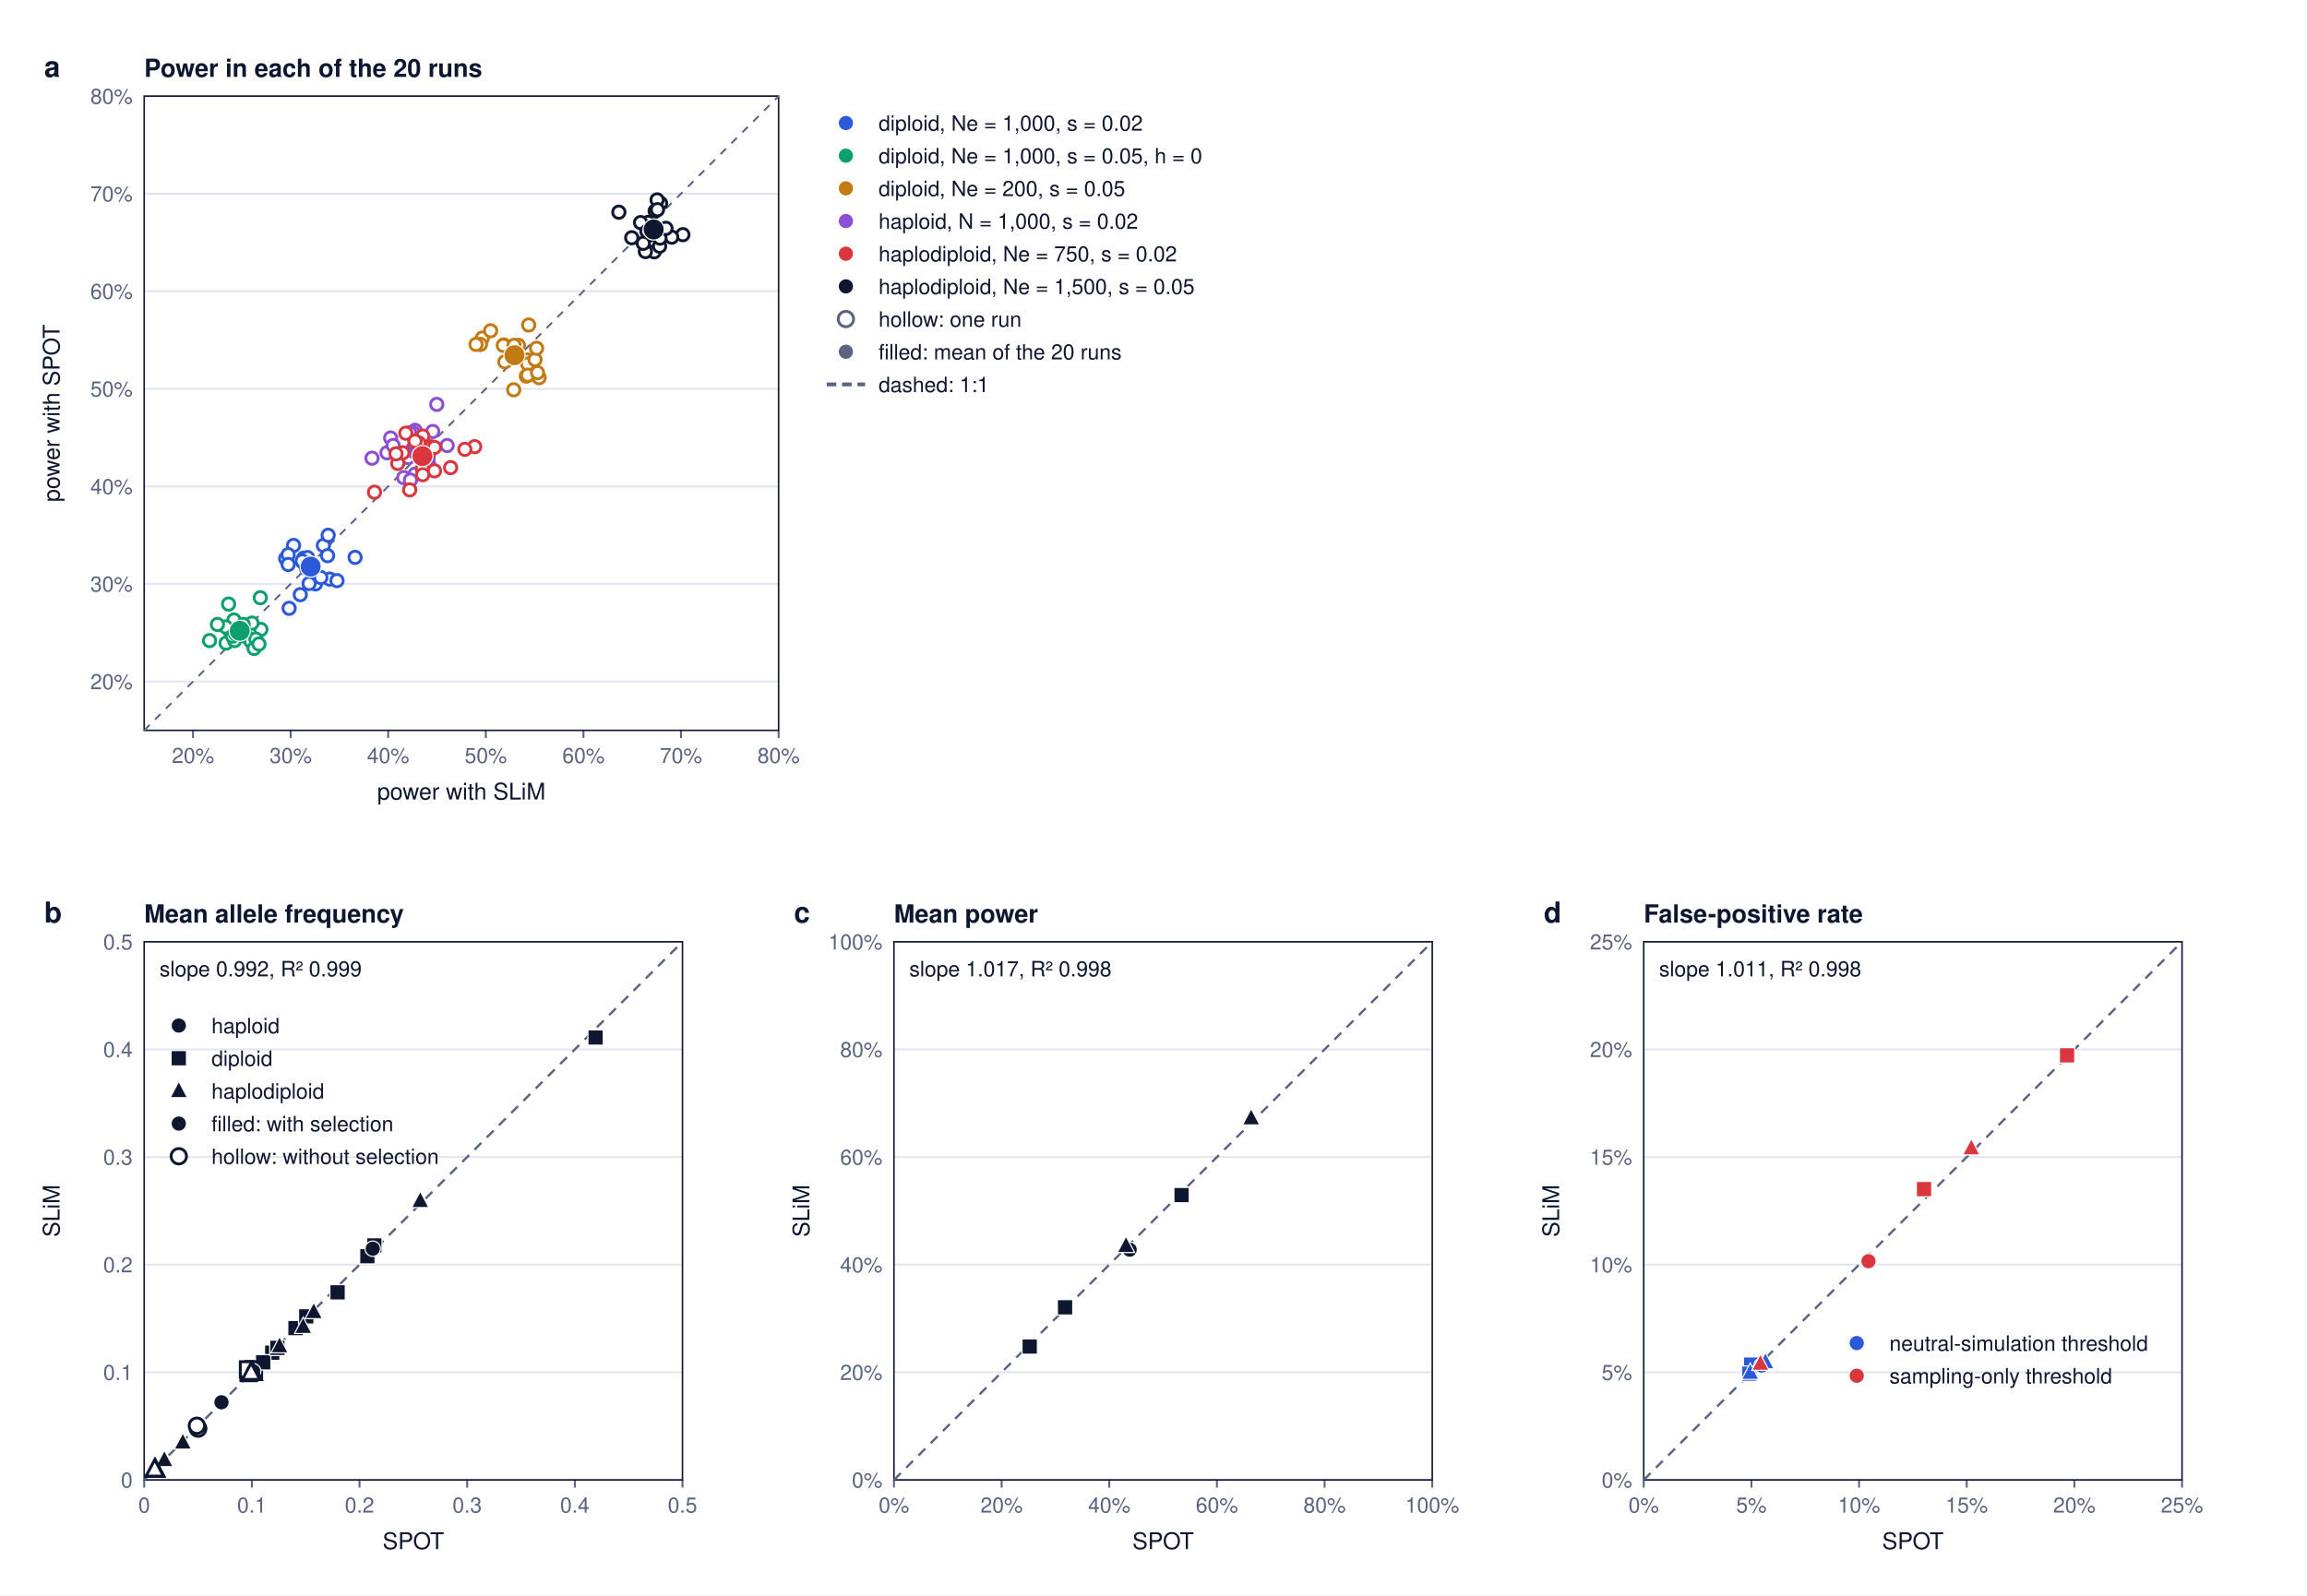
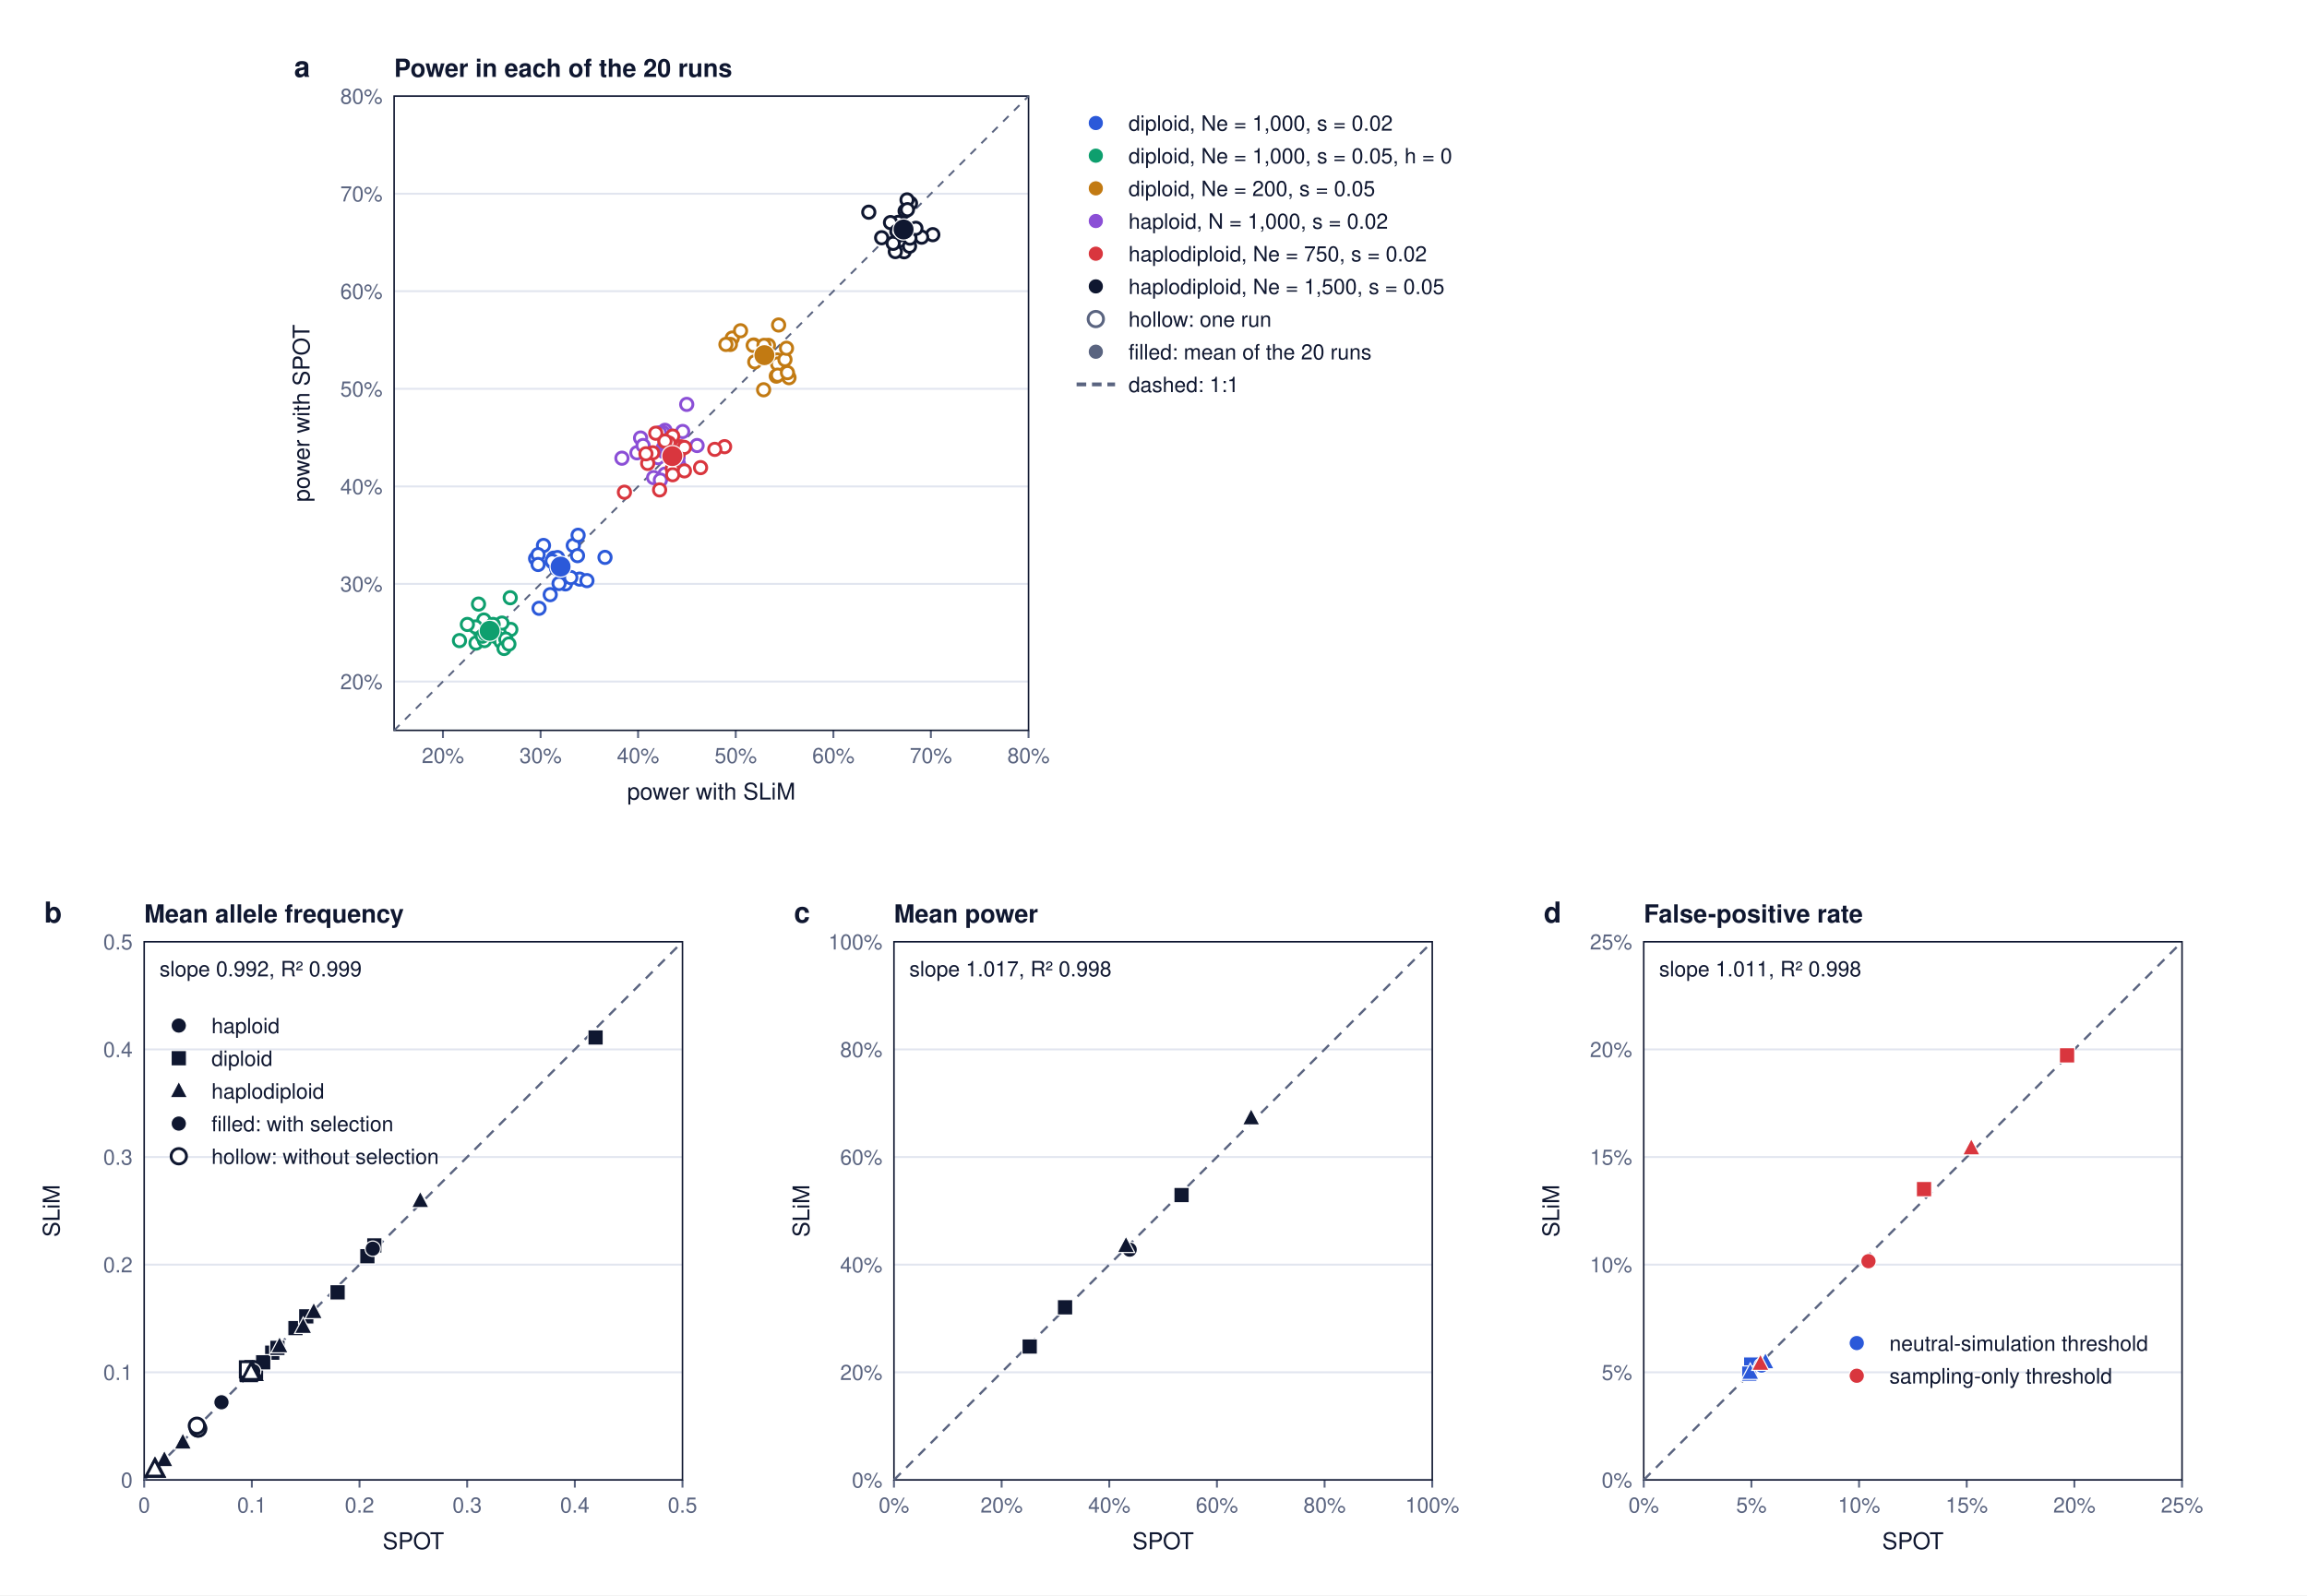
<svg xmlns="http://www.w3.org/2000/svg" width="1200" height="830" viewBox="0 0 1200 830" font-family="Helvetica,Arial,sans-serif">
  <defs>
    <g id="m0">
      <circle r="3.2" fill="#fff" stroke="#2B59D9" stroke-width="1.5" />
    </g>
    <g id="m1">
      <circle r="5.5" fill="#2B59D9" stroke="#fff" stroke-width="0.6" />
    </g>
    <g id="m2">
      <circle r="3.2" fill="#fff" stroke="#0E9F6E" stroke-width="1.5" />
    </g>
    <g id="m3">
      <circle r="5.5" fill="#0E9F6E" stroke="#fff" stroke-width="0.6" />
    </g>
    <g id="m4">
      <circle r="3.2" fill="#fff" stroke="#C27A12" stroke-width="1.5" />
    </g>
    <g id="m5">
      <circle r="5.5" fill="#C27A12" stroke="#fff" stroke-width="0.6" />
    </g>
    <g id="m6">
      <circle r="3.2" fill="#fff" stroke="#8B4FD6" stroke-width="1.5" />
    </g>
    <g id="m7">
      <circle r="5.5" fill="#8B4FD6" stroke="#fff" stroke-width="0.6" />
    </g>
    <g id="m8">
      <circle r="3.2" fill="#fff" stroke="#D9363E" stroke-width="1.5" />
    </g>
    <g id="m9">
      <circle r="5.5" fill="#D9363E" stroke="#fff" stroke-width="0.6" />
    </g>
    <g id="m10">
      <circle r="3.2" fill="#fff" stroke="#0F1730" stroke-width="1.5" />
    </g>
    <g id="m11">
      <circle r="5.5" fill="#0F1730" stroke="#fff" stroke-width="0.6" />
    </g>
    <g id="m12">
      <circle r="4" fill="#2B59D9" stroke="#fff" stroke-width="0.6" />
    </g>
    <g id="m13">
      <circle r="4" fill="#0E9F6E" stroke="#fff" stroke-width="0.6" />
    </g>
    <g id="m14">
      <circle r="4" fill="#C27A12" stroke="#fff" stroke-width="0.6" />
    </g>
    <g id="m15">
      <circle r="4" fill="#8B4FD6" stroke="#fff" stroke-width="0.6" />
    </g>
    <g id="m16">
      <circle r="4" fill="#D9363E" stroke="#fff" stroke-width="0.6" />
    </g>
    <g id="m17">
      <circle r="4" fill="#0F1730" stroke="#fff" stroke-width="0.6" />
    </g>
    <g id="m18">
      <circle r="4" fill="#fff" stroke="#5A6480" stroke-width="1.5" />
    </g>
    <g id="m19">
      <circle r="4" fill="#5A6480" stroke="#fff" stroke-width="0.6" />
    </g>
    <g id="m20">
      <rect x="-4" y="-4" width="8" height="8" fill="#0F1730" stroke="#fff" stroke-width="0.6" />
    </g>
    <g id="m21">
      <rect x="-4" y="-4" width="8" height="8" fill="#fff" stroke="#0F1730" stroke-width="1.5" />
    </g>
    <g id="m22">
      <circle r="4" fill="#fff" stroke="#0F1730" stroke-width="1.5" />
    </g>
    <g id="m23">
      <path d="M0 -5L4.5 3.5H-4.5Z" fill="#0F1730" stroke="#fff" stroke-width="0.6" />
    </g>
    <g id="m24">
      <path d="M0 -5L4.5 3.5H-4.5Z" fill="#fff" stroke="#0F1730" stroke-width="1.5" />
    </g>
    <g id="m25">
      <rect x="-4" y="-4" width="8" height="8" fill="#2B59D9" stroke="#fff" stroke-width="0.6" />
    </g>
    <g id="m26">
      <path d="M0 -5L4.5 3.5H-4.5Z" fill="#2B59D9" stroke="#fff" stroke-width="0.6" />
    </g>
    <g id="m27">
      <rect x="-4" y="-4" width="8" height="8" fill="#D9363E" stroke="#fff" stroke-width="0.6" />
    </g>
    <g id="m28">
      <path d="M0 -5L4.5 3.5H-4.5Z" fill="#D9363E" stroke="#fff" stroke-width="0.6" />
    </g>
  </defs>
  <rect width="1200" height="830" fill="#fff" />
-   <text x="75.0" y="40.0" font-size="13" text-anchor="start" fill="#0F1730" font-weight="600">Power in each of the 20 runs</text>
-   <text x="23.0" y="40.0" font-size="15" text-anchor="start" fill="#0F1730" font-weight="700">a</text>
-   <line x1="75" x2="405" y1="354.6" y2="354.6" stroke="#E1E5EF" />
-   <text x="69" y="358.6" font-size="11" text-anchor="end" fill="#5A6480">20%</text>
-   <line x1="75" x2="405" y1="303.8" y2="303.8" stroke="#E1E5EF" />
-   <text x="69" y="307.8" font-size="11" text-anchor="end" fill="#5A6480">30%</text>
-   <line x1="75" x2="405" y1="253.1" y2="253.1" stroke="#E1E5EF" />
-   <text x="69" y="257.1" font-size="11" text-anchor="end" fill="#5A6480">40%</text>
-   <line x1="75" x2="405" y1="202.3" y2="202.3" stroke="#E1E5EF" />
-   <text x="69" y="206.3" font-size="11" text-anchor="end" fill="#5A6480">50%</text>
-   <line x1="75" x2="405" y1="151.5" y2="151.5" stroke="#E1E5EF" />
-   <text x="69" y="155.5" font-size="11" text-anchor="end" fill="#5A6480">60%</text>
-   <line x1="75" x2="405" y1="100.8" y2="100.8" stroke="#E1E5EF" />
-   <text x="69" y="104.8" font-size="11" text-anchor="end" fill="#5A6480">70%</text>
-   <line x1="75" x2="405" y1="50.0" y2="50.0" stroke="#E1E5EF" />
-   <text x="69" y="54.0" font-size="11" text-anchor="end" fill="#5A6480">80%</text>
-   <line x1="100.4" x2="100.4" y1="380" y2="384" stroke="#5A6480" />
-   <text x="100.4" y="397" font-size="11" text-anchor="middle" fill="#5A6480">20%</text>
-   <line x1="151.2" x2="151.2" y1="380" y2="384" stroke="#5A6480" />
-   <text x="151.2" y="397" font-size="11" text-anchor="middle" fill="#5A6480">30%</text>
-   <line x1="201.9" x2="201.9" y1="380" y2="384" stroke="#5A6480" />
-   <text x="201.9" y="397" font-size="11" text-anchor="middle" fill="#5A6480">40%</text>
-   <line x1="252.7" x2="252.7" y1="380" y2="384" stroke="#5A6480" />
-   <text x="252.7" y="397" font-size="11" text-anchor="middle" fill="#5A6480">50%</text>
-   <line x1="303.5" x2="303.5" y1="380" y2="384" stroke="#5A6480" />
-   <text x="303.5" y="397" font-size="11" text-anchor="middle" fill="#5A6480">60%</text>
-   <line x1="354.2" x2="354.2" y1="380" y2="384" stroke="#5A6480" />
-   <text x="354.2" y="397" font-size="11" text-anchor="middle" fill="#5A6480">70%</text>
-   <line x1="405.0" x2="405.0" y1="380" y2="384" stroke="#5A6480" />
-   <text x="405.0" y="397" font-size="11" text-anchor="middle" fill="#5A6480">80%</text>
-   <rect x="75" y="50" width="330" height="330" fill="none" stroke="#0F1730" stroke-width=".8" />
-   <text x="240.0" y="416.0" font-size="12" text-anchor="middle" fill="#0F1730">power with SLiM</text>
-   <text x="31.0" y="215.0" font-size="12" text-anchor="middle" fill="#0F1730" transform="rotate(-90 31.0 215.0)">power with SPOT</text>
-   <path d="M75.0 380.0L405.0 50.0" fill="none" stroke="#5A6480" stroke-width="1" stroke-dasharray="4 4" stroke-opacity="1" />
-   <use href="#m0" x="148.6" y="290.6" />
-   <use href="#m0" x="164.1" y="303.8" />
-   <use href="#m0" x="171.5" y="301.3" />
-   <use href="#m0" x="152.7" y="283.8" />
-   <use href="#m0" x="149.9" y="288.6" />
-   <use href="#m0" x="168.2" y="283.8" />
-   <use href="#m0" x="184.7" y="290.0" />
-   <use href="#m0" x="158.0" y="290.4" />
-   <use href="#m0" x="150.4" y="316.5" />
-   <use href="#m0" x="159.5" y="295.7" />
-   <use href="#m0" x="170.4" y="289.1" />
-   <use href="#m0" x="160.0" y="290.1" />
-   <use href="#m0" x="166.9" y="300.5" />
-   <use href="#m0" x="157.5" y="292.4" />
-   <use href="#m0" x="149.9" y="293.7" />
-   <use href="#m0" x="156.2" y="309.4" />
-   <use href="#m0" x="160.8" y="303.6" />
-   <use href="#m0" x="175.3" y="302.1" />
-   <use href="#m0" x="170.7" y="278.5" />
-   <use href="#m0" x="157.2" y="291.9" />
-   <use href="#m1" x="161.6" y="294.8" />
-   <use href="#m2" x="117.6" y="334.6" />
-   <use href="#m2" x="119.4" y="328.0" />
-   <use href="#m2" x="135.7" y="327.5" />
-   <use href="#m2" x="121.7" y="322.6" />
-   <use href="#m2" x="109.0" y="333.3" />
-   <use href="#m2" x="128.1" y="331.3" />
-   <use href="#m2" x="135.4" y="311.0" />
-   <use href="#m2" x="122.0" y="333.3" />
-   <use href="#m2" x="117.4" y="326.2" />
-   <use href="#m2" x="130.6" y="333.8" />
-   <use href="#m2" x="132.2" y="337.4" />
-   <use href="#m2" x="118.9" y="314.3" />
-   <use href="#m2" x="131.1" y="324.2" />
-   <use href="#m2" x="124.5" y="328.2" />
-   <use href="#m2" x="120.9" y="331.0" />
-   <use href="#m2" x="126.5" y="324.9" />
-   <use href="#m2" x="113.1" y="324.9" />
-   <use href="#m2" x="133.1" y="332.5" />
-   <use href="#m2" x="134.7" y="335.1" />
-   <use href="#m2" x="122.5" y="329.7" />
-   <use href="#m3" x="124.7" y="328.2" />
-   <use href="#m4" x="250.9" y="175.9" />
-   <use href="#m4" x="267.2" y="202.8" />
-   <use href="#m4" x="273.8" y="195.7" />
-   <use href="#m4" x="269.7" y="179.7" />
-   <use href="#m4" x="249.9" y="179.2" />
-   <use href="#m4" x="262.1" y="179.5" />
-   <use href="#m4" x="262.6" y="188.3" />
-   <use href="#m4" x="261.8" y="179.7" />
-   <use href="#m4" x="267.2" y="184.8" />
-   <use href="#m4" x="274.3" y="187.3" />
-   <use href="#m4" x="255.2" y="172.1" />
-   <use href="#m4" x="274.5" y="189.4" />
-   <use href="#m4" x="280.4" y="196.5" />
-   <use href="#m4" x="274.5" y="195.2" />
-   <use href="#m4" x="278.3" y="187.1" />
-   <use href="#m4" x="279.1" y="181.2" />
-   <use href="#m4" x="247.6" y="179.2" />
-   <use href="#m4" x="279.6" y="193.9" />
-   <use href="#m4" x="267.4" y="179.7" />
-   <use href="#m4" x="275.0" y="169.1" />
-   <use href="#m5" x="267.6" y="184.8" />
-   <use href="#m6" x="223.2" y="242.7" />
-   <use href="#m6" x="201.3" y="235.6" />
-   <use href="#m6" x="223.0" y="233.3" />
-   <use href="#m6" x="215.9" y="223.9" />
-   <use href="#m6" x="212.3" y="238.1" />
-   <use href="#m6" x="223.8" y="232.7" />
-   <use href="#m6" x="221.3" y="231.7" />
-   <use href="#m6" x="214.9" y="225.1" />
-   <use href="#m6" x="203.2" y="227.9" />
-   <use href="#m6" x="213.1" y="225.2" />
-   <use href="#m6" x="225.1" y="224.5" />
-   <use href="#m6" x="210.0" y="248.5" />
-   <use href="#m6" x="215.9" y="246.7" />
-   <use href="#m6" x="204.5" y="231.8" />
-   <use href="#m6" x="222.9" y="241.4" />
-   <use href="#m6" x="227.2" y="210.4" />
-   <use href="#m6" x="193.5" y="238.4" />
-   <use href="#m6" x="232.6" y="231.8" />
-   <use href="#m6" x="222.7" y="238.1" />
-   <use href="#m6" x="213.5" y="249.8" />
-   <use href="#m7" x="216.0" y="233.9" />
-   <use href="#m8" x="215.9" y="229.5" />
-   <use href="#m8" x="223.2" y="235.1" />
-   <use href="#m8" x="219.7" y="243.9" />
-   <use href="#m8" x="219.9" y="226.9" />
-   <use href="#m8" x="224.3" y="232.5" />
-   <use href="#m8" x="219.9" y="247.0" />
-   <use href="#m8" x="206.9" y="241.1" />
-   <use href="#m8" x="217.9" y="230.5" />
-   <use href="#m8" x="211.1" y="225.4" />
-   <use href="#m8" x="220.5" y="235.1" />
-   <use href="#m8" x="213.1" y="254.9" />
-   <use href="#m8" x="209.5" y="235.6" />
-   <use href="#m8" x="226.0" y="232.8" />
-   <use href="#m8" x="215.9" y="229.5" />
-   <use href="#m8" x="246.9" y="232.4" />
-   <use href="#m8" x="226.0" y="245.0" />
-   <use href="#m8" x="234.4" y="243.3" />
-   <use href="#m8" x="241.8" y="233.8" />
-   <use href="#m8" x="206.0" y="236.1" />
-   <use href="#m8" x="194.8" y="256.1" />
-   <use href="#m9" x="219.7" y="237.3" />
-   <use href="#m10" x="345.6" y="121.8" />
-   <use href="#m10" x="321.9" y="110.4" />
-   <use href="#m10" x="355.2" y="122.1" />
-   <use href="#m10" x="338.1" y="122.2" />
-   <use href="#m10" x="328.6" y="123.7" />
-   <use href="#m10" x="340.3" y="131.0" />
-   <use href="#m10" x="335.7" y="130.9" />
-   <use href="#m10" x="343.6" y="105.8" />
-   <use href="#m10" x="341.8" y="104.0" />
-   <use href="#m10" x="337.2" y="115.7" />
-   <use href="#m10" x="333.2" y="115.8" />
-   <use href="#m10" x="343.1" y="123.6" />
-   <use href="#m10" x="340.8" y="109.8" />
-   <use href="#m10" x="342.0" y="109.1" />
-   <use href="#m10" x="334.6" y="126.6" />
-   <use href="#m10" x="349.4" y="123.4" />
-   <use href="#m10" x="343.1" y="128.1" />
-   <use href="#m10" x="343.3" y="123.9" />
-   <use href="#m10" x="346.4" y="118.8" />
-   <use href="#m10" x="336.5" y="120.4" />
-   <use href="#m11" x="340.0" y="119.4" />
-   <use href="#m12" x="440.0" y="64.0" />
-   <text x="457.0" y="68.0" font-size="11" text-anchor="start" fill="#0F1730">diploid, Ne = 1,000, s = 0.02</text>
-   <use href="#m13" x="440.0" y="81.0" />
-   <text x="457.0" y="85.0" font-size="11" text-anchor="start" fill="#0F1730">diploid, Ne = 1,000, s = 0.05, h = 0</text>
-   <use href="#m14" x="440.0" y="98.0" />
-   <text x="457.0" y="102.0" font-size="11" text-anchor="start" fill="#0F1730">diploid, Ne = 200, s = 0.05</text>
-   <use href="#m15" x="440.0" y="115.0" />
-   <text x="457.0" y="119.0" font-size="11" text-anchor="start" fill="#0F1730">haploid, N = 1,000, s = 0.02</text>
-   <use href="#m16" x="440.0" y="132.0" />
-   <text x="457.0" y="136.0" font-size="11" text-anchor="start" fill="#0F1730">haplodiploid, Ne = 750, s = 0.02</text>
-   <use href="#m17" x="440.0" y="149.0" />
-   <text x="457.0" y="153.0" font-size="11" text-anchor="start" fill="#0F1730">haplodiploid, Ne = 1,500, s = 0.05</text>
-   <use href="#m18" x="440.0" y="166.0" />
-   <text x="457.0" y="170.0" font-size="11" text-anchor="start" fill="#0F1730">hollow: one run</text>
-   <use href="#m19" x="440.0" y="183.0" />
-   <text x="457.0" y="187.0" font-size="11" text-anchor="start" fill="#0F1730">filled: mean of the 20 runs</text>
-   <line x1="430" x2="450" y1="200" y2="200" stroke="#5A6480" stroke-width="2" stroke-dasharray="5 3" />
-   <text x="457.0" y="204.0" font-size="11" text-anchor="start" fill="#0F1730">dashed: 1:1</text>
+   <text x="205.0" y="40.0" font-size="13" text-anchor="start" fill="#0F1730" font-weight="600">Power in each of the 20 runs</text>
+   <text x="153.0" y="40.0" font-size="15" text-anchor="start" fill="#0F1730" font-weight="700">a</text>
+   <line x1="205" x2="535" y1="354.6" y2="354.6" stroke="#E1E5EF" />
+   <text x="199" y="358.6" font-size="11" text-anchor="end" fill="#5A6480">20%</text>
+   <line x1="205" x2="535" y1="303.8" y2="303.8" stroke="#E1E5EF" />
+   <text x="199" y="307.8" font-size="11" text-anchor="end" fill="#5A6480">30%</text>
+   <line x1="205" x2="535" y1="253.1" y2="253.1" stroke="#E1E5EF" />
+   <text x="199" y="257.1" font-size="11" text-anchor="end" fill="#5A6480">40%</text>
+   <line x1="205" x2="535" y1="202.3" y2="202.3" stroke="#E1E5EF" />
+   <text x="199" y="206.3" font-size="11" text-anchor="end" fill="#5A6480">50%</text>
+   <line x1="205" x2="535" y1="151.5" y2="151.5" stroke="#E1E5EF" />
+   <text x="199" y="155.5" font-size="11" text-anchor="end" fill="#5A6480">60%</text>
+   <line x1="205" x2="535" y1="100.8" y2="100.8" stroke="#E1E5EF" />
+   <text x="199" y="104.8" font-size="11" text-anchor="end" fill="#5A6480">70%</text>
+   <line x1="205" x2="535" y1="50.0" y2="50.0" stroke="#E1E5EF" />
+   <text x="199" y="54.0" font-size="11" text-anchor="end" fill="#5A6480">80%</text>
+   <line x1="230.4" x2="230.4" y1="380" y2="384" stroke="#5A6480" />
+   <text x="230.4" y="397" font-size="11" text-anchor="middle" fill="#5A6480">20%</text>
+   <line x1="281.2" x2="281.2" y1="380" y2="384" stroke="#5A6480" />
+   <text x="281.2" y="397" font-size="11" text-anchor="middle" fill="#5A6480">30%</text>
+   <line x1="331.9" x2="331.9" y1="380" y2="384" stroke="#5A6480" />
+   <text x="331.9" y="397" font-size="11" text-anchor="middle" fill="#5A6480">40%</text>
+   <line x1="382.7" x2="382.7" y1="380" y2="384" stroke="#5A6480" />
+   <text x="382.7" y="397" font-size="11" text-anchor="middle" fill="#5A6480">50%</text>
+   <line x1="433.5" x2="433.5" y1="380" y2="384" stroke="#5A6480" />
+   <text x="433.5" y="397" font-size="11" text-anchor="middle" fill="#5A6480">60%</text>
+   <line x1="484.2" x2="484.2" y1="380" y2="384" stroke="#5A6480" />
+   <text x="484.2" y="397" font-size="11" text-anchor="middle" fill="#5A6480">70%</text>
+   <line x1="535.0" x2="535.0" y1="380" y2="384" stroke="#5A6480" />
+   <text x="535.0" y="397" font-size="11" text-anchor="middle" fill="#5A6480">80%</text>
+   <rect x="205" y="50" width="330" height="330" fill="none" stroke="#0F1730" stroke-width=".8" />
+   <text x="370.0" y="416.0" font-size="12" text-anchor="middle" fill="#0F1730">power with SLiM</text>
+   <text x="161.0" y="215.0" font-size="12" text-anchor="middle" fill="#0F1730" transform="rotate(-90 161.0 215.0)">power with SPOT</text>
+   <path d="M205.0 380.0L535.0 50.0" fill="none" stroke="#5A6480" stroke-width="1" stroke-dasharray="4 4" stroke-opacity="1" />
+   <use href="#m0" x="278.6" y="290.6" />
+   <use href="#m0" x="294.1" y="303.8" />
+   <use href="#m0" x="301.5" y="301.3" />
+   <use href="#m0" x="282.7" y="283.8" />
+   <use href="#m0" x="279.9" y="288.6" />
+   <use href="#m0" x="298.2" y="283.8" />
+   <use href="#m0" x="314.7" y="290.0" />
+   <use href="#m0" x="288.0" y="290.4" />
+   <use href="#m0" x="280.4" y="316.5" />
+   <use href="#m0" x="289.5" y="295.7" />
+   <use href="#m0" x="300.4" y="289.1" />
+   <use href="#m0" x="290.0" y="290.1" />
+   <use href="#m0" x="296.9" y="300.5" />
+   <use href="#m0" x="287.5" y="292.4" />
+   <use href="#m0" x="279.9" y="293.7" />
+   <use href="#m0" x="286.2" y="309.4" />
+   <use href="#m0" x="290.8" y="303.6" />
+   <use href="#m0" x="305.3" y="302.1" />
+   <use href="#m0" x="300.7" y="278.5" />
+   <use href="#m0" x="287.2" y="291.9" />
+   <use href="#m1" x="291.6" y="294.8" />
+   <use href="#m2" x="247.6" y="334.6" />
+   <use href="#m2" x="249.4" y="328.0" />
+   <use href="#m2" x="265.7" y="327.5" />
+   <use href="#m2" x="251.7" y="322.6" />
+   <use href="#m2" x="239.0" y="333.3" />
+   <use href="#m2" x="258.1" y="331.3" />
+   <use href="#m2" x="265.4" y="311.0" />
+   <use href="#m2" x="252.0" y="333.3" />
+   <use href="#m2" x="247.4" y="326.2" />
+   <use href="#m2" x="260.6" y="333.8" />
+   <use href="#m2" x="262.2" y="337.4" />
+   <use href="#m2" x="248.9" y="314.3" />
+   <use href="#m2" x="261.1" y="324.2" />
+   <use href="#m2" x="254.5" y="328.2" />
+   <use href="#m2" x="250.9" y="331.0" />
+   <use href="#m2" x="256.5" y="324.9" />
+   <use href="#m2" x="243.1" y="324.9" />
+   <use href="#m2" x="263.1" y="332.5" />
+   <use href="#m2" x="264.7" y="335.1" />
+   <use href="#m2" x="252.5" y="329.7" />
+   <use href="#m3" x="254.7" y="328.2" />
+   <use href="#m4" x="380.9" y="175.9" />
+   <use href="#m4" x="397.2" y="202.8" />
+   <use href="#m4" x="403.8" y="195.7" />
+   <use href="#m4" x="399.7" y="179.7" />
+   <use href="#m4" x="379.9" y="179.2" />
+   <use href="#m4" x="392.1" y="179.5" />
+   <use href="#m4" x="392.6" y="188.3" />
+   <use href="#m4" x="391.8" y="179.7" />
+   <use href="#m4" x="397.2" y="184.8" />
+   <use href="#m4" x="404.3" y="187.3" />
+   <use href="#m4" x="385.2" y="172.1" />
+   <use href="#m4" x="404.5" y="189.4" />
+   <use href="#m4" x="410.4" y="196.5" />
+   <use href="#m4" x="404.5" y="195.2" />
+   <use href="#m4" x="408.3" y="187.1" />
+   <use href="#m4" x="409.1" y="181.2" />
+   <use href="#m4" x="377.6" y="179.2" />
+   <use href="#m4" x="409.6" y="193.9" />
+   <use href="#m4" x="397.4" y="179.7" />
+   <use href="#m4" x="405.0" y="169.1" />
+   <use href="#m5" x="397.6" y="184.8" />
+   <use href="#m6" x="353.2" y="242.7" />
+   <use href="#m6" x="331.3" y="235.6" />
+   <use href="#m6" x="353.0" y="233.3" />
+   <use href="#m6" x="345.9" y="223.9" />
+   <use href="#m6" x="342.3" y="238.1" />
+   <use href="#m6" x="353.8" y="232.7" />
+   <use href="#m6" x="351.3" y="231.7" />
+   <use href="#m6" x="344.9" y="225.1" />
+   <use href="#m6" x="333.2" y="227.9" />
+   <use href="#m6" x="343.1" y="225.2" />
+   <use href="#m6" x="355.1" y="224.5" />
+   <use href="#m6" x="340.0" y="248.5" />
+   <use href="#m6" x="345.9" y="246.7" />
+   <use href="#m6" x="334.5" y="231.8" />
+   <use href="#m6" x="352.9" y="241.4" />
+   <use href="#m6" x="357.2" y="210.4" />
+   <use href="#m6" x="323.5" y="238.4" />
+   <use href="#m6" x="362.6" y="231.8" />
+   <use href="#m6" x="352.7" y="238.1" />
+   <use href="#m6" x="343.5" y="249.8" />
+   <use href="#m7" x="346.0" y="233.9" />
+   <use href="#m8" x="345.9" y="229.5" />
+   <use href="#m8" x="353.2" y="235.1" />
+   <use href="#m8" x="349.7" y="243.9" />
+   <use href="#m8" x="349.9" y="226.9" />
+   <use href="#m8" x="354.3" y="232.5" />
+   <use href="#m8" x="349.9" y="247.0" />
+   <use href="#m8" x="336.9" y="241.1" />
+   <use href="#m8" x="347.9" y="230.5" />
+   <use href="#m8" x="341.1" y="225.4" />
+   <use href="#m8" x="350.5" y="235.1" />
+   <use href="#m8" x="343.1" y="254.9" />
+   <use href="#m8" x="339.5" y="235.6" />
+   <use href="#m8" x="356.0" y="232.8" />
+   <use href="#m8" x="345.9" y="229.5" />
+   <use href="#m8" x="376.9" y="232.4" />
+   <use href="#m8" x="356.0" y="245.0" />
+   <use href="#m8" x="364.4" y="243.3" />
+   <use href="#m8" x="371.8" y="233.8" />
+   <use href="#m8" x="336.0" y="236.1" />
+   <use href="#m8" x="324.8" y="256.1" />
+   <use href="#m9" x="349.7" y="237.3" />
+   <use href="#m10" x="475.6" y="121.8" />
+   <use href="#m10" x="451.9" y="110.4" />
+   <use href="#m10" x="485.2" y="122.1" />
+   <use href="#m10" x="468.1" y="122.2" />
+   <use href="#m10" x="458.6" y="123.7" />
+   <use href="#m10" x="470.3" y="131.0" />
+   <use href="#m10" x="465.7" y="130.9" />
+   <use href="#m10" x="473.6" y="105.8" />
+   <use href="#m10" x="471.8" y="104.0" />
+   <use href="#m10" x="467.2" y="115.7" />
+   <use href="#m10" x="463.2" y="115.8" />
+   <use href="#m10" x="473.1" y="123.6" />
+   <use href="#m10" x="470.8" y="109.8" />
+   <use href="#m10" x="472.0" y="109.1" />
+   <use href="#m10" x="464.6" y="126.6" />
+   <use href="#m10" x="479.4" y="123.4" />
+   <use href="#m10" x="473.1" y="128.1" />
+   <use href="#m10" x="473.3" y="123.9" />
+   <use href="#m10" x="476.4" y="118.8" />
+   <use href="#m10" x="466.5" y="120.4" />
+   <use href="#m11" x="470.0" y="119.4" />
+   <use href="#m12" x="570.0" y="64.0" />
+   <text x="587.0" y="68.0" font-size="11" text-anchor="start" fill="#0F1730">diploid, Ne = 1,000, s = 0.02</text>
+   <use href="#m13" x="570.0" y="81.0" />
+   <text x="587.0" y="85.0" font-size="11" text-anchor="start" fill="#0F1730">diploid, Ne = 1,000, s = 0.05, h = 0</text>
+   <use href="#m14" x="570.0" y="98.0" />
+   <text x="587.0" y="102.0" font-size="11" text-anchor="start" fill="#0F1730">diploid, Ne = 200, s = 0.05</text>
+   <use href="#m15" x="570.0" y="115.0" />
+   <text x="587.0" y="119.0" font-size="11" text-anchor="start" fill="#0F1730">haploid, N = 1,000, s = 0.02</text>
+   <use href="#m16" x="570.0" y="132.0" />
+   <text x="587.0" y="136.0" font-size="11" text-anchor="start" fill="#0F1730">haplodiploid, Ne = 750, s = 0.02</text>
+   <use href="#m17" x="570.0" y="149.0" />
+   <text x="587.0" y="153.0" font-size="11" text-anchor="start" fill="#0F1730">haplodiploid, Ne = 1,500, s = 0.05</text>
+   <use href="#m18" x="570.0" y="166.0" />
+   <text x="587.0" y="170.0" font-size="11" text-anchor="start" fill="#0F1730">hollow: one run</text>
+   <use href="#m19" x="570.0" y="183.0" />
+   <text x="587.0" y="187.0" font-size="11" text-anchor="start" fill="#0F1730">filled: mean of the 20 runs</text>
+   <line x1="560" x2="580" y1="200" y2="200" stroke="#5A6480" stroke-width="2" stroke-dasharray="5 3" />
+   <text x="587.0" y="204.0" font-size="11" text-anchor="start" fill="#0F1730">dashed: 1:1</text>
  <text x="75.0" y="480.0" font-size="13" text-anchor="start" fill="#0F1730" font-weight="600">Mean allele frequency</text>
  <text x="23.0" y="480.0" font-size="15" text-anchor="start" fill="#0F1730" font-weight="700">b</text>
  <line x1="75" x2="355" y1="770.0" y2="770.0" stroke="#E1E5EF" />
  <text x="69" y="774.0" font-size="11" text-anchor="end" fill="#5A6480">0</text>
  <line x1="75" x2="355" y1="714.0" y2="714.0" stroke="#E1E5EF" />
  <text x="69" y="718.0" font-size="11" text-anchor="end" fill="#5A6480">0.1</text>
  <line x1="75" x2="355" y1="658.0" y2="658.0" stroke="#E1E5EF" />
  <text x="69" y="662.0" font-size="11" text-anchor="end" fill="#5A6480">0.2</text>
  <line x1="75" x2="355" y1="602.0" y2="602.0" stroke="#E1E5EF" />
  <text x="69" y="606.0" font-size="11" text-anchor="end" fill="#5A6480">0.3</text>
  <line x1="75" x2="355" y1="546.0" y2="546.0" stroke="#E1E5EF" />
  <text x="69" y="550.0" font-size="11" text-anchor="end" fill="#5A6480">0.4</text>
  <line x1="75" x2="355" y1="490.0" y2="490.0" stroke="#E1E5EF" />
  <text x="69" y="494.0" font-size="11" text-anchor="end" fill="#5A6480">0.5</text>
  <line x1="75.0" x2="75.0" y1="770" y2="774" stroke="#5A6480" />
  <text x="75.0" y="787" font-size="11" text-anchor="middle" fill="#5A6480">0</text>
  <line x1="131.0" x2="131.0" y1="770" y2="774" stroke="#5A6480" />
  <text x="131.0" y="787" font-size="11" text-anchor="middle" fill="#5A6480">0.1</text>
  <line x1="187.0" x2="187.0" y1="770" y2="774" stroke="#5A6480" />
  <text x="187.0" y="787" font-size="11" text-anchor="middle" fill="#5A6480">0.2</text>
  <line x1="243.0" x2="243.0" y1="770" y2="774" stroke="#5A6480" />
  <text x="243.0" y="787" font-size="11" text-anchor="middle" fill="#5A6480">0.3</text>
  <line x1="299.0" x2="299.0" y1="770" y2="774" stroke="#5A6480" />
  <text x="299.0" y="787" font-size="11" text-anchor="middle" fill="#5A6480">0.4</text>
  <line x1="355.0" x2="355.0" y1="770" y2="774" stroke="#5A6480" />
  <text x="355.0" y="787" font-size="11" text-anchor="middle" fill="#5A6480">0.5</text>
  <rect x="75" y="490" width="280" height="280" fill="none" stroke="#0F1730" stroke-width=".8" />
  <text x="215.0" y="806.0" font-size="12" text-anchor="middle" fill="#0F1730">SPOT</text>
  <text x="31.0" y="630.0" font-size="12" text-anchor="middle" fill="#0F1730" transform="rotate(-90 31.0 630.0)">SLiM</text>
  <path d="M75.0 770.0L355.0 490.0" fill="none" stroke="#5A6480" stroke-width="1.2" stroke-dasharray="5 4" stroke-opacity="1" />
  <use href="#m20" x="141.6" y="703.8" />
  <use href="#m20" x="153.7" y="691.0" />
  <use href="#m20" x="191.1" y="653.6" />
  <use href="#m21" x="131.5" y="713.2" />
  <use href="#m21" x="132.1" y="712.8" />
  <use href="#m21" x="131.8" y="712.4" />
  <use href="#m20" x="136.9" y="708.8" />
  <use href="#m20" x="144.3" y="701.3" />
  <use href="#m20" x="175.6" y="672.4" />
  <use href="#m20" x="159.3" y="684.9" />
  <use href="#m20" x="194.7" y="648.0" />
  <use href="#m20" x="309.8" y="539.8" />
  <use href="#m21" x="129.5" y="714.4" />
  <use href="#m21" x="129.3" y="714.1" />
  <use href="#m21" x="129.0" y="712.5" />
  <use href="#m17" x="115.2" y="729.6" />
  <use href="#m17" x="131.7" y="713.4" />
  <use href="#m17" x="193.9" y="649.7" />
  <use href="#m22" x="102.9" y="743.2" />
  <use href="#m22" x="103.1" y="743.3" />
  <use href="#m22" x="102.4" y="741.8" />
  <use href="#m23" x="145.4" y="700.4" />
  <use href="#m23" x="163.2" y="682.6" />
  <use href="#m23" x="218.6" y="624.8" />
  <use href="#m24" x="131.5" y="714.3" />
  <use href="#m24" x="131.2" y="714.1" />
  <use href="#m24" x="130.6" y="714.2" />
  <use href="#m23" x="85.5" y="759.6" />
  <use href="#m23" x="95.1" y="750.5" />
  <use href="#m23" x="157.7" y="690.3" />
  <use href="#m24" x="80.6" y="764.6" />
  <use href="#m24" x="80.8" y="764.6" />
  <use href="#m24" x="80.5" y="764.5" />
  <text x="83.0" y="508.0" font-size="11" text-anchor="start" fill="#0F1730">slope 0.992, R² 0.999</text>
  <use href="#m17" x="93.0" y="533.6" />
  <text x="110.0" y="537.6" font-size="11" text-anchor="start" fill="#0F1730">haploid</text>
  <use href="#m20" x="93.0" y="550.6" />
  <text x="110.0" y="554.6" font-size="11" text-anchor="start" fill="#0F1730">diploid</text>
  <use href="#m23" x="93.0" y="567.6" />
  <text x="110.0" y="571.6" font-size="11" text-anchor="start" fill="#0F1730">haplodiploid</text>
  <use href="#m17" x="93.0" y="584.6" />
  <text x="110.0" y="588.6" font-size="11" text-anchor="start" fill="#0F1730">filled: with selection</text>
  <use href="#m22" x="93.0" y="601.6" />
  <text x="110.0" y="605.6" font-size="11" text-anchor="start" fill="#0F1730">hollow: without selection</text>
  <text x="465.0" y="480.0" font-size="13" text-anchor="start" fill="#0F1730" font-weight="600">Mean power</text>
  <text x="413.0" y="480.0" font-size="15" text-anchor="start" fill="#0F1730" font-weight="700">c</text>
  <line x1="465" x2="745" y1="770.0" y2="770.0" stroke="#E1E5EF" />
  <text x="459" y="774.0" font-size="11" text-anchor="end" fill="#5A6480">0%</text>
  <line x1="465" x2="745" y1="714.0" y2="714.0" stroke="#E1E5EF" />
  <text x="459" y="718.0" font-size="11" text-anchor="end" fill="#5A6480">20%</text>
  <line x1="465" x2="745" y1="658.0" y2="658.0" stroke="#E1E5EF" />
  <text x="459" y="662.0" font-size="11" text-anchor="end" fill="#5A6480">40%</text>
  <line x1="465" x2="745" y1="602.0" y2="602.0" stroke="#E1E5EF" />
  <text x="459" y="606.0" font-size="11" text-anchor="end" fill="#5A6480">60%</text>
  <line x1="465" x2="745" y1="546.0" y2="546.0" stroke="#E1E5EF" />
  <text x="459" y="550.0" font-size="11" text-anchor="end" fill="#5A6480">80%</text>
  <line x1="465" x2="745" y1="490.0" y2="490.0" stroke="#E1E5EF" />
  <text x="459" y="494.0" font-size="11" text-anchor="end" fill="#5A6480">100%</text>
  <line x1="465.0" x2="465.0" y1="770" y2="774" stroke="#5A6480" />
  <text x="465.0" y="787" font-size="11" text-anchor="middle" fill="#5A6480">0%</text>
  <line x1="521.0" x2="521.0" y1="770" y2="774" stroke="#5A6480" />
  <text x="521.0" y="787" font-size="11" text-anchor="middle" fill="#5A6480">20%</text>
  <line x1="577.0" x2="577.0" y1="770" y2="774" stroke="#5A6480" />
  <text x="577.0" y="787" font-size="11" text-anchor="middle" fill="#5A6480">40%</text>
  <line x1="633.0" x2="633.0" y1="770" y2="774" stroke="#5A6480" />
  <text x="633.0" y="787" font-size="11" text-anchor="middle" fill="#5A6480">60%</text>
  <line x1="689.0" x2="689.0" y1="770" y2="774" stroke="#5A6480" />
  <text x="689.0" y="787" font-size="11" text-anchor="middle" fill="#5A6480">80%</text>
  <line x1="745.0" x2="745.0" y1="770" y2="774" stroke="#5A6480" />
  <text x="745.0" y="787" font-size="11" text-anchor="middle" fill="#5A6480">100%</text>
  <rect x="465" y="490" width="280" height="280" fill="none" stroke="#0F1730" stroke-width=".8" />
  <text x="605.0" y="806.0" font-size="12" text-anchor="middle" fill="#0F1730">SPOT</text>
  <text x="421.0" y="630.0" font-size="12" text-anchor="middle" fill="#0F1730" transform="rotate(-90 421.0 630.0)">SLiM</text>
  <path d="M465.0 770.0L745.0 490.0" fill="none" stroke="#5A6480" stroke-width="1.2" stroke-dasharray="5 4" stroke-opacity="1" />
  <use href="#m20" x="554.0" y="680.2" />
  <use href="#m20" x="535.6" y="700.6" />
  <use href="#m20" x="614.6" y="621.8" />
  <use href="#m17" x="587.6" y="650.2" />
  <use href="#m23" x="585.7" y="648.2" />
  <use href="#m23" x="650.8" y="581.8" />
  <text x="473.0" y="508.0" font-size="11" text-anchor="start" fill="#0F1730">slope 1.017, R² 0.998</text>
  <text x="855.0" y="480.0" font-size="13" text-anchor="start" fill="#0F1730" font-weight="600">False-positive rate</text>
  <text x="803.0" y="480.0" font-size="15" text-anchor="start" fill="#0F1730" font-weight="700">d</text>
  <line x1="855" x2="1135" y1="770.0" y2="770.0" stroke="#E1E5EF" />
  <text x="849" y="774.0" font-size="11" text-anchor="end" fill="#5A6480">0%</text>
  <line x1="855" x2="1135" y1="714.0" y2="714.0" stroke="#E1E5EF" />
  <text x="849" y="718.0" font-size="11" text-anchor="end" fill="#5A6480">5%</text>
  <line x1="855" x2="1135" y1="658.0" y2="658.0" stroke="#E1E5EF" />
  <text x="849" y="662.0" font-size="11" text-anchor="end" fill="#5A6480">10%</text>
  <line x1="855" x2="1135" y1="602.0" y2="602.0" stroke="#E1E5EF" />
  <text x="849" y="606.0" font-size="11" text-anchor="end" fill="#5A6480">15%</text>
  <line x1="855" x2="1135" y1="546.0" y2="546.0" stroke="#E1E5EF" />
  <text x="849" y="550.0" font-size="11" text-anchor="end" fill="#5A6480">20%</text>
  <line x1="855" x2="1135" y1="490.0" y2="490.0" stroke="#E1E5EF" />
  <text x="849" y="494.0" font-size="11" text-anchor="end" fill="#5A6480">25%</text>
  <line x1="855.0" x2="855.0" y1="770" y2="774" stroke="#5A6480" />
  <text x="855.0" y="787" font-size="11" text-anchor="middle" fill="#5A6480">0%</text>
  <line x1="911.0" x2="911.0" y1="770" y2="774" stroke="#5A6480" />
  <text x="911.0" y="787" font-size="11" text-anchor="middle" fill="#5A6480">5%</text>
  <line x1="967.0" x2="967.0" y1="770" y2="774" stroke="#5A6480" />
  <text x="967.0" y="787" font-size="11" text-anchor="middle" fill="#5A6480">10%</text>
  <line x1="1023.0" x2="1023.0" y1="770" y2="774" stroke="#5A6480" />
  <text x="1023.0" y="787" font-size="11" text-anchor="middle" fill="#5A6480">15%</text>
  <line x1="1079.0" x2="1079.0" y1="770" y2="774" stroke="#5A6480" />
  <text x="1079.0" y="787" font-size="11" text-anchor="middle" fill="#5A6480">20%</text>
  <line x1="1135.0" x2="1135.0" y1="770" y2="774" stroke="#5A6480" />
  <text x="1135.0" y="787" font-size="11" text-anchor="middle" fill="#5A6480">25%</text>
  <rect x="855" y="490" width="280" height="280" fill="none" stroke="#0F1730" stroke-width=".8" />
  <text x="995.0" y="806.0" font-size="12" text-anchor="middle" fill="#0F1730">SPOT</text>
  <text x="811.0" y="630.0" font-size="12" text-anchor="middle" fill="#0F1730" transform="rotate(-90 811.0 630.0)">SLiM</text>
  <path d="M855.0 770.0L1135.0 490.0" fill="none" stroke="#5A6480" stroke-width="1.2" stroke-dasharray="5 4" stroke-opacity="1" />
  <use href="#m25" x="910.9" y="710.0" />
  <use href="#m25" x="909.9" y="714.7" />
  <use href="#m12" x="916.3" y="710.5" />
  <use href="#m26" x="918.3" y="708.7" />
  <use href="#m26" x="910.4" y="714.2" />
  <use href="#m27" x="1000.8" y="618.7" />
  <use href="#m27" x="1075.2" y="549.1" />
  <use href="#m16" x="971.9" y="656.2" />
  <use href="#m28" x="1025.4" y="597.4" />
  <use href="#m28" x="915.7" y="709.5" />
  <text x="863.0" y="508.0" font-size="11" text-anchor="start" fill="#0F1730">slope 1.011, R² 0.998</text>
  <use href="#m12" x="965.8" y="698.8" />
  <text x="982.8" y="702.8" font-size="11" text-anchor="start" fill="#0F1730">neutral-simulation threshold</text>
  <use href="#m16" x="965.8" y="715.8" />
  <text x="982.8" y="719.8" font-size="11" text-anchor="start" fill="#0F1730">sampling-only threshold</text>
</svg>
